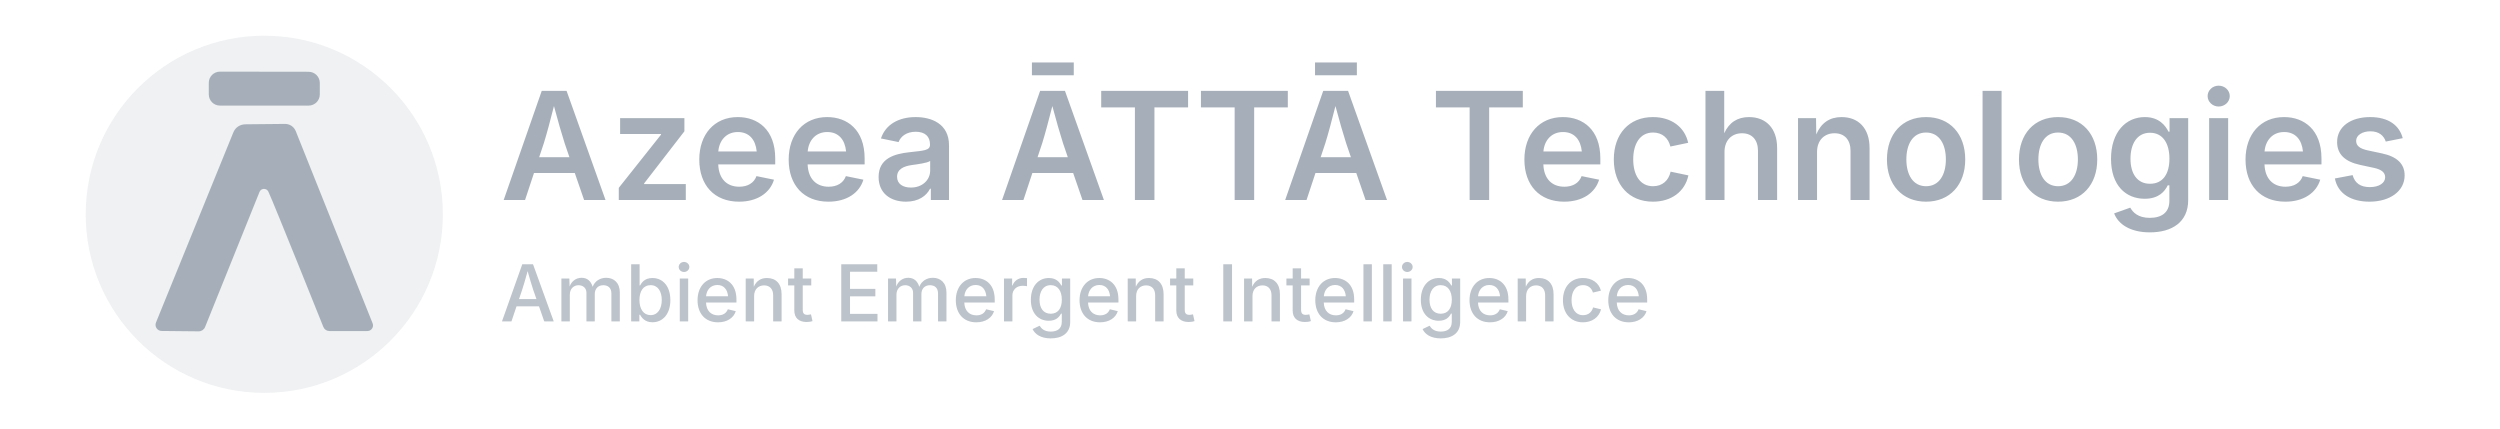
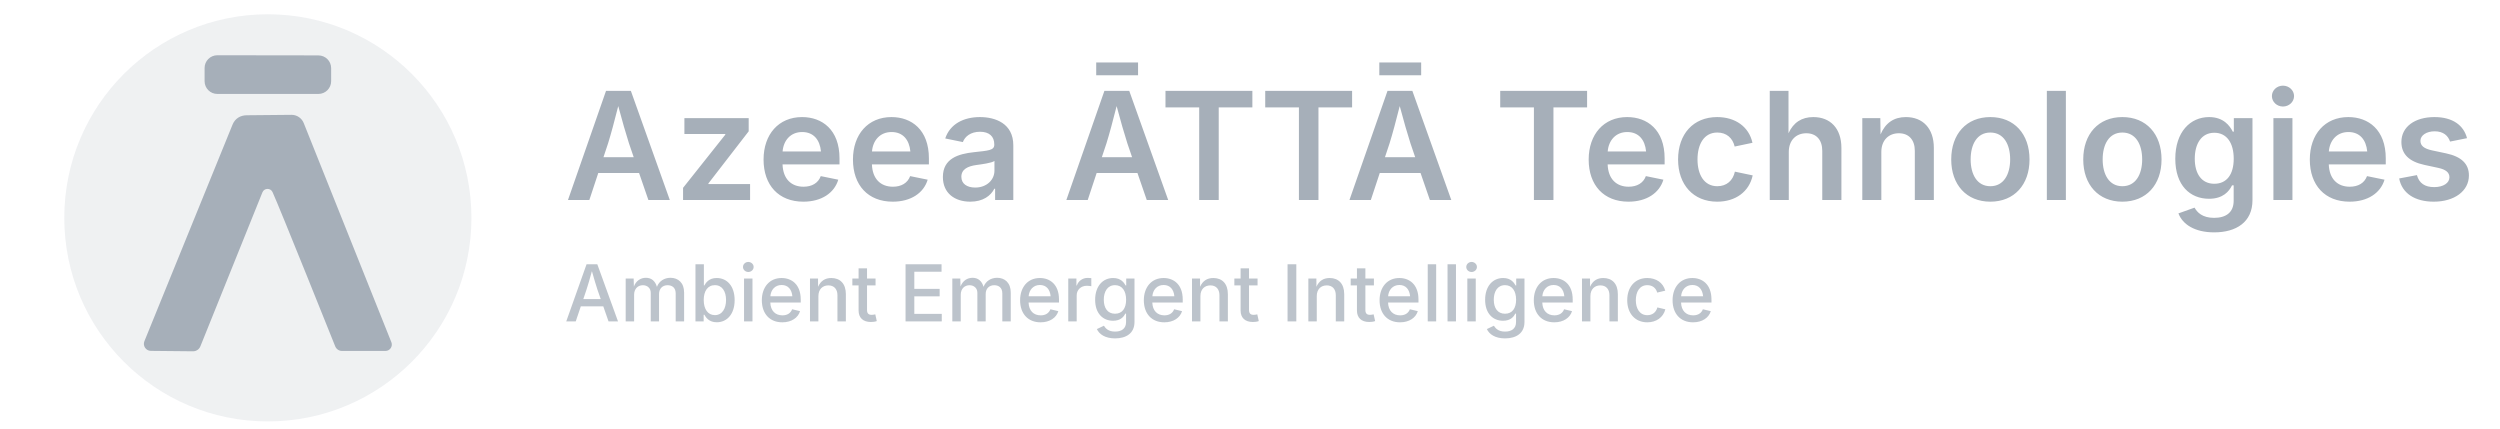
<svg xmlns="http://www.w3.org/2000/svg" width="700" height="120" viewBox="0 0 700 120" role="img" aria-label="Azeea ĀTTĀ Technologies logo">
  <style>
    .logo { color:#A6AFB9; }
    .title { font: 600 42px/1.15 system-ui,-apple-system,Segoe UI,Inter,Roboto,Arial,sans-serif; letter-spacing:0.2px; }
    .tag   { font: 500 22px/1.2 system-ui,-apple-system,Segoe UI,Inter,Roboto,Arial,sans-serif; opacity:0.75; }
  </style>
  <g class="logo">
-     <g transform="translate(24,10)">
+     <g transform="translate(18,4) scale(1.14)">
      <circle cx="50" cy="50" r="50" fill="currentColor" opacity="0.18" />
      <g fill="currentColor" transform="scale(0.5)">
        <path d="M160.66,161.03c.85,2.08-.68,4.35-2.92,4.35h-21.31c-1.46,0-2.78-.89-3.33-2.24,0,0-27.34-68.28-30.8-75.79-1-2.18-4.13-2.07-4.99.16l-30.47,75.63c-.6,1.47-2.03,2.43-3.62,2.41l-20.7-.21c-2.43-.02-4.08-2.49-3.17-4.74,0,0,37.87-93.09,43.31-106.42,1.22-3,3.87-4.6,7.1-4.58l21.92-.21c2.67.01,5.06,1.68,6,4.19l42.98,107.47Z" />
        <path d="M124.84,20.19l-49.65-.07c-3.46,0-6.27,2.8-6.27,6.26v6.49c0,3.46,2.8,6.26,6.26,6.26h49.65c3.46,0,6.26-2.8,6.26-6.26v-6.41c0-3.46-2.8-6.26-6.25-6.26Z" />
      </g>
    </g>
-     <text x="140" y="56" class="title" fill="currentColor">Azeea ĀTTĀ Technologies</text>
-     <text x="140" y="90" class="tag" fill="currentColor">Ambient Emergent Intelligence</text>
+     <text x="158" y="56" class="title" fill="currentColor">Azeea ĀTTĀ Technologies</text>
+     <text x="158" y="90" class="tag" fill="currentColor">Ambient Emergent Intelligence</text>
  </g>
</svg>
